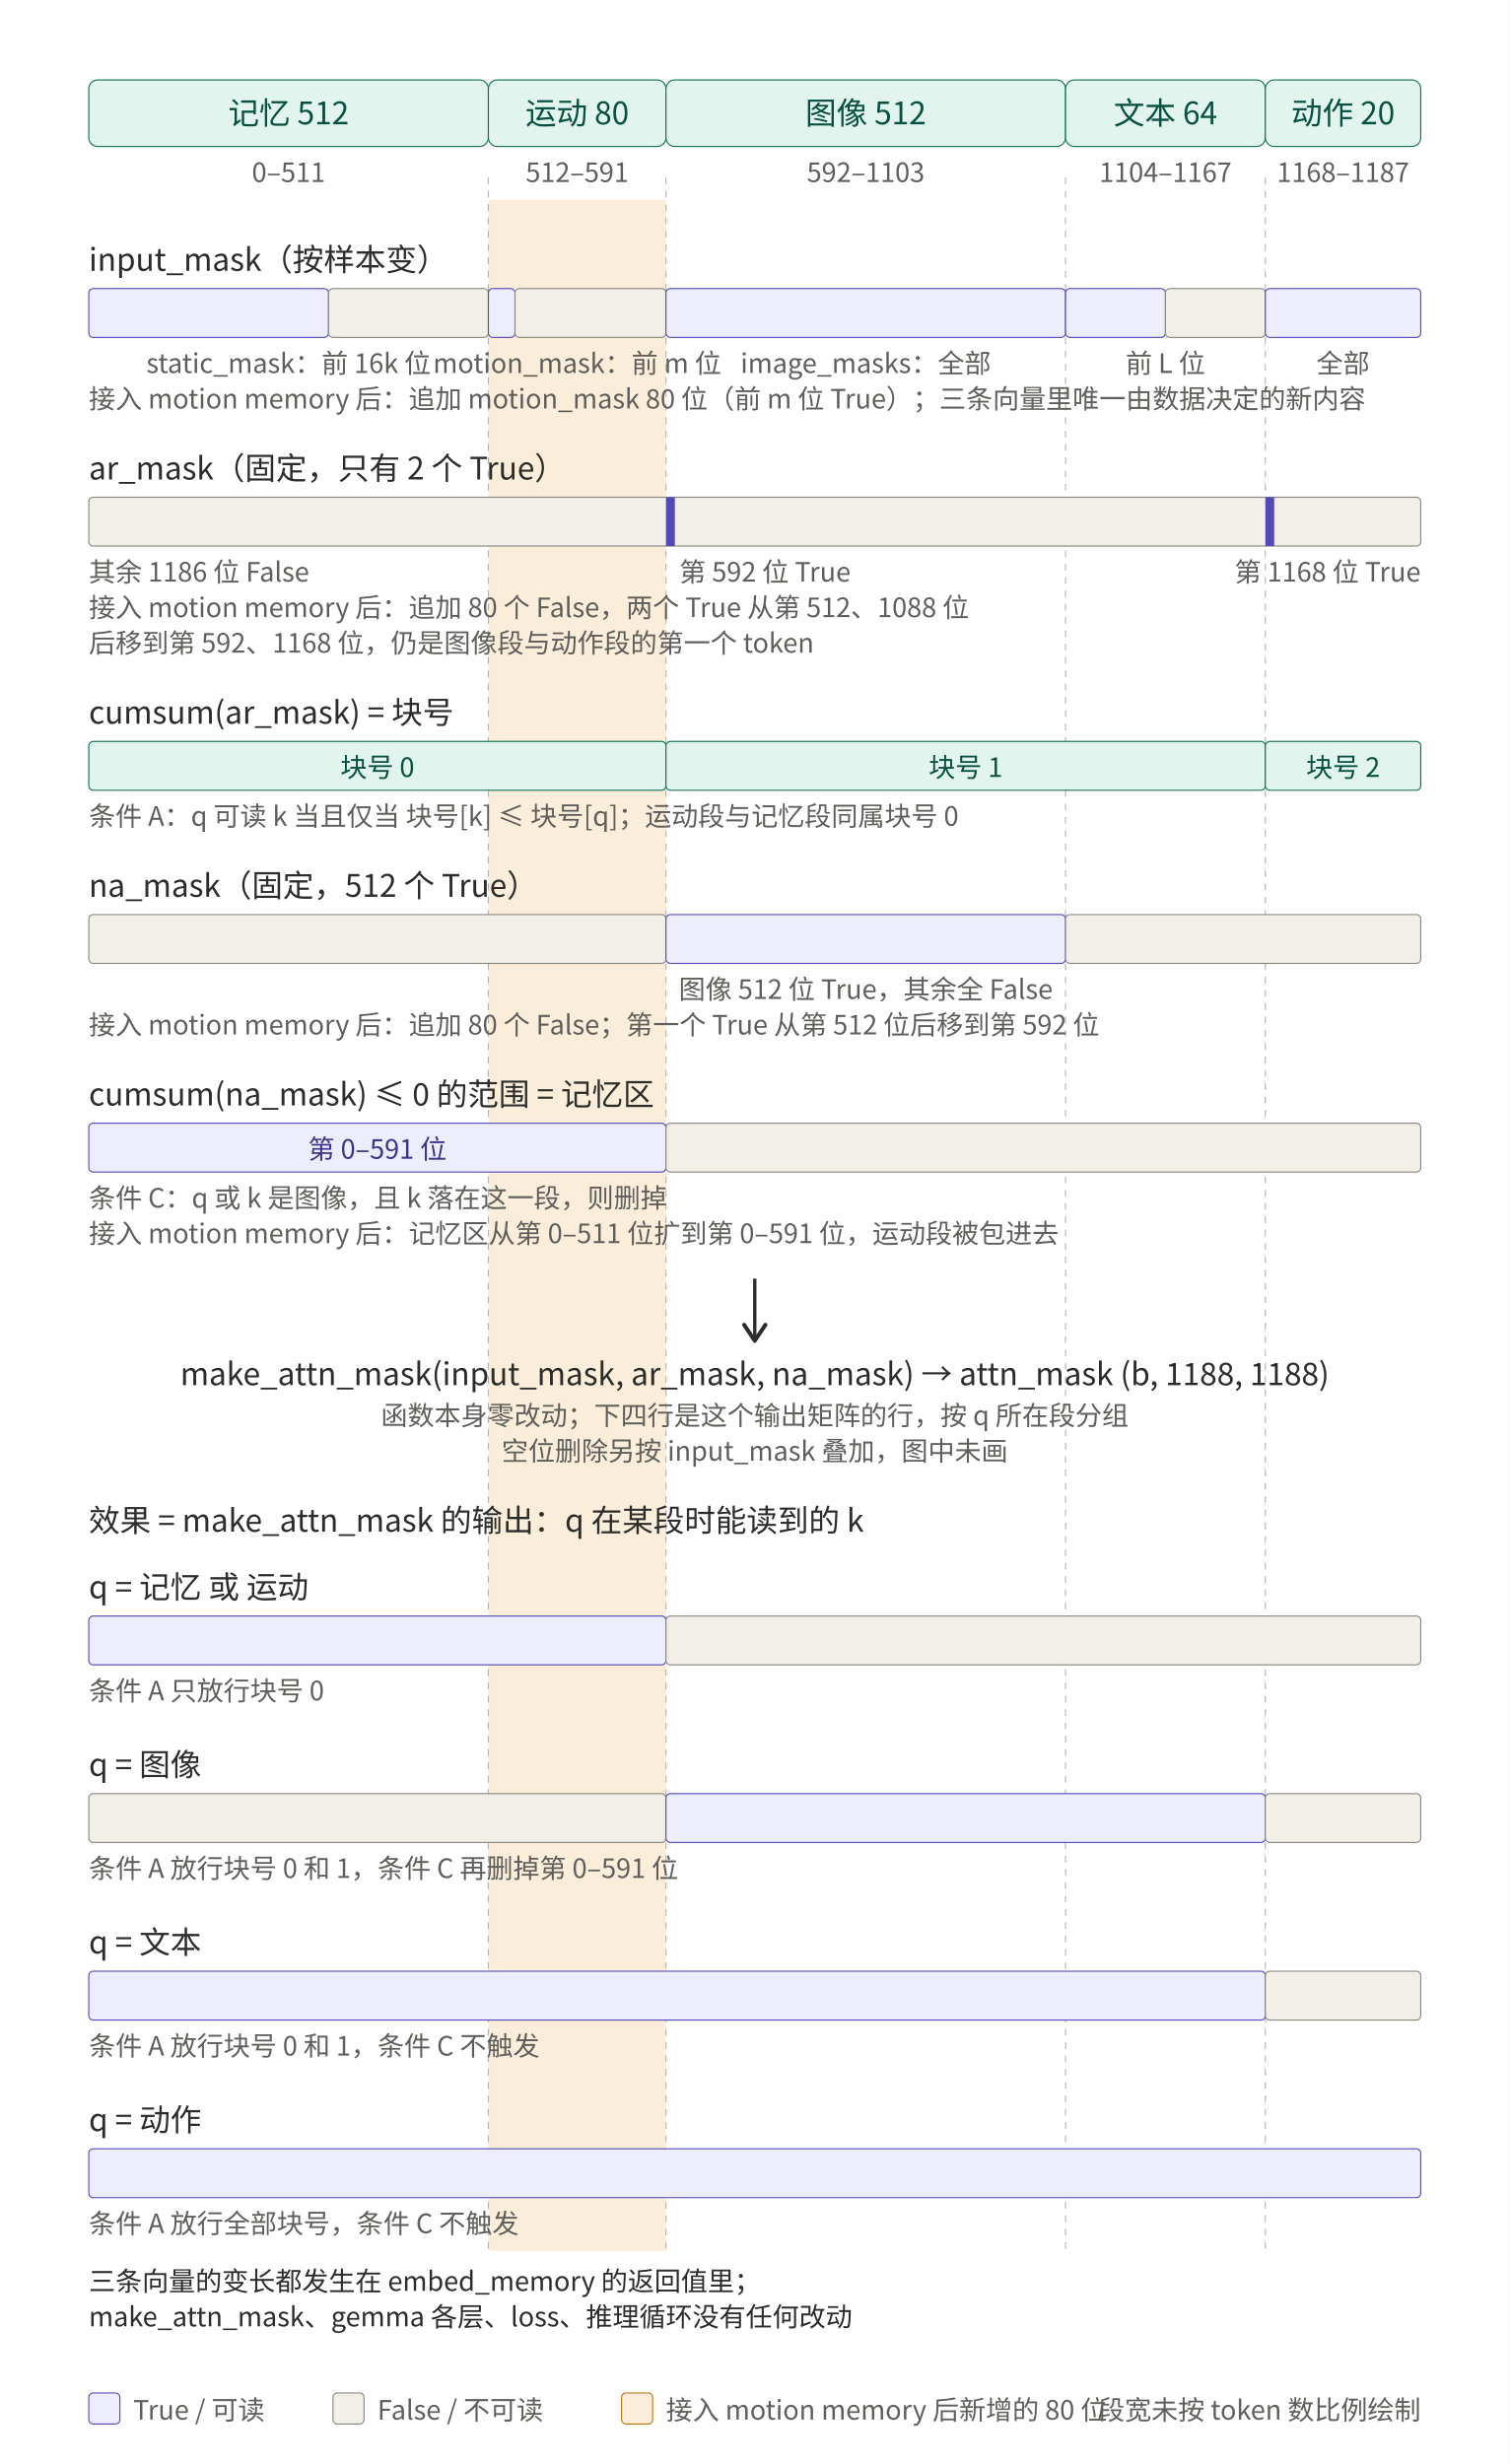
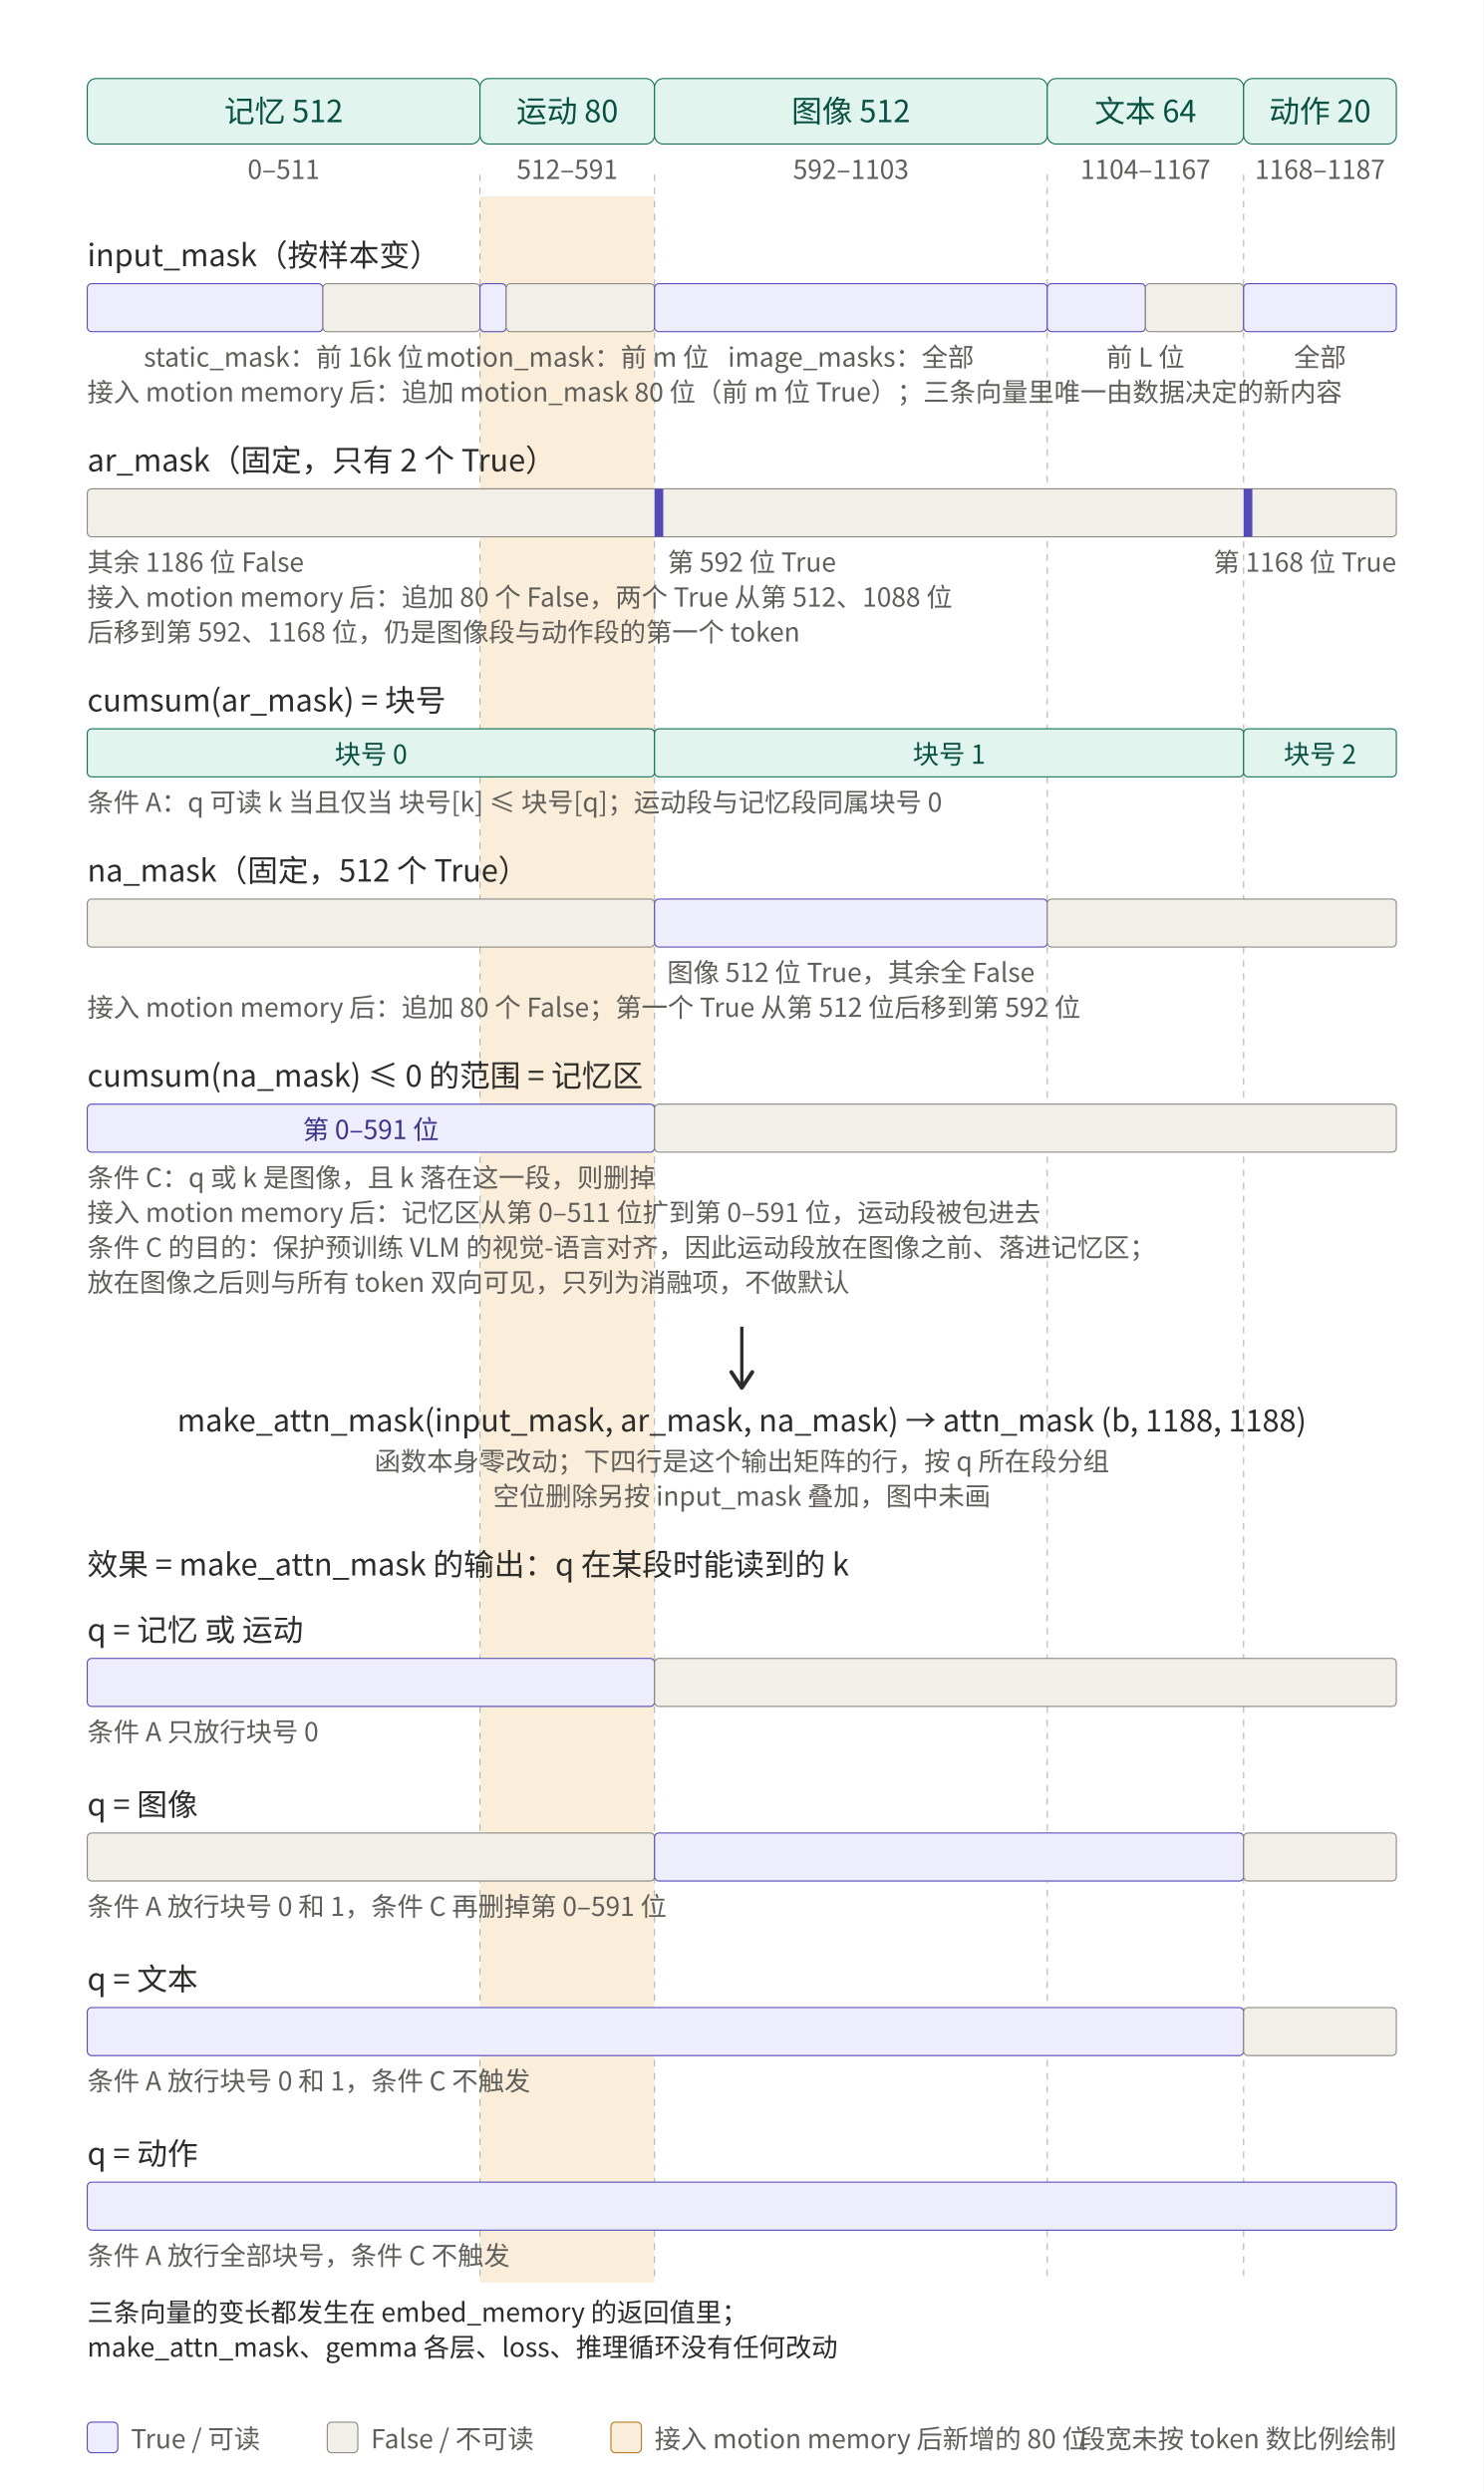
- <svg xmlns="http://www.w3.org/2000/svg" width="680" height="1110" viewBox="0 0 680 1110" role="img" font-family="system-ui, -apple-system, 'Segoe UI', 'Noto Sans CJK SC', 'PingFang SC', 'Microsoft YaHei', sans-serif">
+ <svg xmlns="http://www.w3.org/2000/svg" width="680" height="1142" viewBox="0 0 680 1142" role="img" font-family="system-ui, -apple-system, 'Segoe UI', 'Noto Sans CJK SC', 'PingFang SC', 'Microsoft YaHei', sans-serif">
  <defs>
    <marker id="arrow" viewBox="0 0 10 10" refX="8" refY="5" markerWidth="8" markerHeight="8" orient="auto">
      <path d="M2 1L8 5L2 9" fill="none" stroke="#2C2C2A" stroke-width="1.5" stroke-linecap="round" stroke-linejoin="round" />
    </marker>
  </defs>
-   <rect x="0" y="0" width="680" height="1110" fill="#FFFFFF" />
-   <rect x="220" y="90" width="80" height="924" fill="#FAEEDA" />
+   <rect x="0" y="0" width="680" height="1142" fill="#FFFFFF" />
+   <rect x="220" y="90" width="80" height="956" fill="#FAEEDA" />
  <g stroke="#B4B2A9" stroke-width="0.5" stroke-dasharray="3 3">
-     <line x1="220" y1="80" x2="220" y2="1014" />
-     <line x1="300" y1="80" x2="300" y2="1014" />
-     <line x1="480" y1="80" x2="480" y2="1014" />
-     <line x1="570" y1="80" x2="570" y2="1014" />
+     <line x1="220" y1="80" x2="220" y2="1046" />
+     <line x1="300" y1="80" x2="300" y2="1046" />
+     <line x1="480" y1="80" x2="480" y2="1046" />
+     <line x1="570" y1="80" x2="570" y2="1046" />
  </g>
  <g fill="#E1F5EE" stroke="#0F6E56" stroke-width="0.5">
    <rect x="40" y="36" width="180" height="30" rx="4" />
    <rect x="220" y="36" width="80" height="30" rx="4" />
    <rect x="300" y="36" width="180" height="30" rx="4" />
    <rect x="480" y="36" width="90" height="30" rx="4" />
    <rect x="570" y="36" width="70" height="30" rx="4" />
  </g>
  <g font-size="14" font-weight="500" fill="#085041" text-anchor="middle">
    <text x="130" y="56">记忆 512</text>
    <text x="260" y="56">运动 80</text>
    <text x="390" y="56">图像 512</text>
    <text x="525" y="56">文本 64</text>
    <text x="605" y="56">动作 20</text>
  </g>
  <g font-size="12" fill="#5F5E5A" text-anchor="middle">
    <text x="130" y="82">0–511</text>
    <text x="260" y="82">512–591</text>
    <text x="390" y="82">592–1103</text>
    <text x="525" y="82">1104–1167</text>
    <text x="605" y="82">1168–1187</text>
  </g>
  <text x="40" y="122" font-size="14" font-weight="500" fill="#2C2C2A">input_mask（按样本变）</text>
  <g stroke-width="0.5">
    <rect x="40" y="130" width="108" height="22" rx="2" fill="#EEEDFE" stroke="#534AB7" />
    <rect x="148" y="130" width="72" height="22" rx="2" fill="#F1EFE8" stroke="#888780" />
    <rect x="220" y="130" width="12" height="22" rx="2" fill="#EEEDFE" stroke="#534AB7" />
    <rect x="232" y="130" width="68" height="22" rx="2" fill="#F1EFE8" stroke="#888780" />
    <rect x="300" y="130" width="180" height="22" rx="2" fill="#EEEDFE" stroke="#534AB7" />
    <rect x="480" y="130" width="45" height="22" rx="2" fill="#EEEDFE" stroke="#534AB7" />
    <rect x="525" y="130" width="45" height="22" rx="2" fill="#F1EFE8" stroke="#888780" />
    <rect x="570" y="130" width="70" height="22" rx="2" fill="#EEEDFE" stroke="#534AB7" />
  </g>
  <g font-size="12" fill="#5F5E5A" text-anchor="middle">
    <text x="130" y="168">static_mask：前 16k 位</text>
    <text x="260" y="168">motion_mask：前 m 位</text>
    <text x="390" y="168">image_masks：全部</text>
    <text x="525" y="168">前 L 位</text>
    <text x="605" y="168">全部</text>
  </g>
  <text x="40" y="184" font-size="12" fill="#5F5E5A">接入 motion memory 后：追加 motion_mask 80 位（前 m 位 True）；三条向量里唯一由数据决定的新内容</text>
  <text x="40" y="216" font-size="14" font-weight="500" fill="#2C2C2A">ar_mask（固定，只有 2 个 True）</text>
  <rect x="40" y="224" width="600" height="22" rx="2" fill="#F1EFE8" stroke="#888780" stroke-width="0.5" />
  <rect x="300" y="224" width="4" height="22" fill="#534AB7" />
  <rect x="570" y="224" width="4" height="22" fill="#534AB7" />
  <g font-size="12" fill="#5F5E5A">
    <text x="40" y="262">其余 1186 位 False</text>
    <text x="306" y="262">第 592 位 True</text>
    <text x="640" y="262" text-anchor="end">第 1168 位 True</text>
    <text x="40" y="278">接入 motion memory 后：追加 80 个 False，两个 True 从第 512、1088 位</text>
    <text x="40" y="294">后移到第 592、1168 位，仍是图像段与动作段的第一个 token</text>
  </g>
  <text x="40" y="326" font-size="14" font-weight="500" fill="#2C2C2A">cumsum(ar_mask) = 块号</text>
  <g fill="#E1F5EE" stroke="#0F6E56" stroke-width="0.5">
    <rect x="40" y="334" width="260" height="22" rx="2" />
    <rect x="300" y="334" width="270" height="22" rx="2" />
    <rect x="570" y="334" width="70" height="22" rx="2" />
  </g>
  <g font-size="12" fill="#085041" text-anchor="middle">
    <text x="170" y="350">块号 0</text>
    <text x="435" y="350">块号 1</text>
    <text x="605" y="350">块号 2</text>
  </g>
  <text x="40" y="372" font-size="12" fill="#5F5E5A">条件 A：q 可读 k 当且仅当 块号[k] ≤ 块号[q]；运动段与记忆段同属块号 0</text>
  <text x="40" y="404" font-size="14" font-weight="500" fill="#2C2C2A">na_mask（固定，512 个 True）</text>
  <g stroke-width="0.5">
    <rect x="40" y="412" width="260" height="22" rx="2" fill="#F1EFE8" stroke="#888780" />
    <rect x="300" y="412" width="180" height="22" rx="2" fill="#EEEDFE" stroke="#534AB7" />
    <rect x="480" y="412" width="160" height="22" rx="2" fill="#F1EFE8" stroke="#888780" />
  </g>
  <text x="390" y="450" font-size="12" fill="#5F5E5A" text-anchor="middle">图像 512 位 True，其余全 False</text>
  <text x="40" y="466" font-size="12" fill="#5F5E5A">接入 motion memory 后：追加 80 个 False；第一个 True 从第 512 位后移到第 592 位</text>
  <text x="40" y="498" font-size="14" font-weight="500" fill="#2C2C2A">cumsum(na_mask) ≤ 0 的范围 = 记忆区</text>
  <rect x="40" y="506" width="260" height="22" rx="2" fill="#EEEDFE" stroke="#534AB7" stroke-width="0.5" />
  <text x="170" y="522" font-size="12" fill="#3C3489" text-anchor="middle">第 0–591 位</text>
  <rect x="300" y="506" width="340" height="22" rx="2" fill="#F1EFE8" stroke="#888780" stroke-width="0.5" />
  <text x="40" y="544" font-size="12" fill="#5F5E5A">条件 C：q 或 k 是图像，且 k 落在这一段，则删掉</text>
  <text x="40" y="560" font-size="12" fill="#5F5E5A">接入 motion memory 后：记忆区从第 0–511 位扩到第 0–591 位，运动段被包进去</text>
-   <line x1="340" y1="576" x2="340" y2="604" stroke="#2C2C2A" stroke-width="1.5" marker-end="url(#arrow)" />
-   <text x="340" y="624" font-size="14" font-weight="500" fill="#2C2C2A" text-anchor="middle">make_attn_mask(input_mask, ar_mask, na_mask) → attn_mask (b, 1188, 1188)</text>
-   <text x="340" y="642" font-size="12" fill="#5F5E5A" text-anchor="middle">函数本身零改动；下四行是这个输出矩阵的行，按 q 所在段分组</text>
-   <text x="340" y="658" font-size="12" fill="#5F5E5A" text-anchor="middle">空位删除另按 input_mask 叠加，图中未画</text>
-   <text x="40" y="690" font-size="14" font-weight="500" fill="#2C2C2A">效果 = make_attn_mask 的输出：q 在某段时能读到的 k</text>
-   <text x="40" y="720" font-size="14" font-weight="500" fill="#2C2C2A">q = 记忆 或 运动</text>
-   <rect x="40" y="728" width="260" height="22" rx="2" fill="#EEEDFE" stroke="#534AB7" stroke-width="0.5" />
-   <rect x="300" y="728" width="340" height="22" rx="2" fill="#F1EFE8" stroke="#888780" stroke-width="0.5" />
-   <text x="40" y="766" font-size="12" fill="#5F5E5A">条件 A 只放行块号 0</text>
-   <text x="40" y="800" font-size="14" font-weight="500" fill="#2C2C2A">q = 图像</text>
-   <rect x="40" y="808" width="260" height="22" rx="2" fill="#F1EFE8" stroke="#888780" stroke-width="0.5" />
-   <rect x="300" y="808" width="270" height="22" rx="2" fill="#EEEDFE" stroke="#534AB7" stroke-width="0.5" />
-   <rect x="570" y="808" width="70" height="22" rx="2" fill="#F1EFE8" stroke="#888780" stroke-width="0.5" />
-   <text x="40" y="846" font-size="12" fill="#5F5E5A">条件 A 放行块号 0 和 1，条件 C 再删掉第 0–591 位</text>
-   <text x="40" y="880" font-size="14" font-weight="500" fill="#2C2C2A">q = 文本</text>
-   <rect x="40" y="888" width="530" height="22" rx="2" fill="#EEEDFE" stroke="#534AB7" stroke-width="0.5" />
-   <rect x="570" y="888" width="70" height="22" rx="2" fill="#F1EFE8" stroke="#888780" stroke-width="0.5" />
-   <text x="40" y="926" font-size="12" fill="#5F5E5A">条件 A 放行块号 0 和 1，条件 C 不触发</text>
-   <text x="40" y="960" font-size="14" font-weight="500" fill="#2C2C2A">q = 动作</text>
-   <rect x="40" y="968" width="600" height="22" rx="2" fill="#EEEDFE" stroke="#534AB7" stroke-width="0.5" />
-   <text x="40" y="1006" font-size="12" fill="#5F5E5A">条件 A 放行全部块号，条件 C 不触发</text>
-   <text x="40" y="1032" font-size="12" fill="#2C2C2A">三条向量的变长都发生在 embed_memory 的返回值里；</text>
-   <text x="40" y="1048" font-size="12" fill="#2C2C2A">make_attn_mask、gemma 各层、loss、推理循环没有任何改动</text>
-   <rect x="40" y="1078" width="14" height="14" rx="2" fill="#EEEDFE" stroke="#534AB7" stroke-width="0.5" />
-   <text x="60" y="1090" font-size="12" fill="#5F5E5A">True / 可读</text>
-   <rect x="150" y="1078" width="14" height="14" rx="2" fill="#F1EFE8" stroke="#888780" stroke-width="0.5" />
-   <text x="170" y="1090" font-size="12" fill="#5F5E5A">False / 不可读</text>
-   <rect x="280" y="1078" width="14" height="14" rx="2" fill="#FAEEDA" stroke="#BA7517" stroke-width="0.5" />
-   <text x="300" y="1090" font-size="12" fill="#5F5E5A">接入 motion memory 后新增的 80 位</text>
-   <text x="640" y="1090" font-size="12" fill="#5F5E5A" text-anchor="end">段宽未按 token 数比例绘制</text>
+   <text x="40" y="576" font-size="12" fill="#5F5E5A">条件 C 的目的：保护预训练 VLM 的视觉-语言对齐，因此运动段放在图像之前、落进记忆区；</text>
+   <text x="40" y="592" font-size="12" fill="#5F5E5A">放在图像之后则与所有 token 双向可见，只列为消融项，不做默认</text>
+   <line x1="340" y1="608" x2="340" y2="636" stroke="#2C2C2A" stroke-width="1.5" marker-end="url(#arrow)" />
+   <text x="340" y="656" font-size="14" font-weight="500" fill="#2C2C2A" text-anchor="middle">make_attn_mask(input_mask, ar_mask, na_mask) → attn_mask (b, 1188, 1188)</text>
+   <text x="340" y="674" font-size="12" fill="#5F5E5A" text-anchor="middle">函数本身零改动；下四行是这个输出矩阵的行，按 q 所在段分组</text>
+   <text x="340" y="690" font-size="12" fill="#5F5E5A" text-anchor="middle">空位删除另按 input_mask 叠加，图中未画</text>
+   <text x="40" y="722" font-size="14" font-weight="500" fill="#2C2C2A">效果 = make_attn_mask 的输出：q 在某段时能读到的 k</text>
+   <text x="40" y="752" font-size="14" font-weight="500" fill="#2C2C2A">q = 记忆 或 运动</text>
+   <rect x="40" y="760" width="260" height="22" rx="2" fill="#EEEDFE" stroke="#534AB7" stroke-width="0.5" />
+   <rect x="300" y="760" width="340" height="22" rx="2" fill="#F1EFE8" stroke="#888780" stroke-width="0.5" />
+   <text x="40" y="798" font-size="12" fill="#5F5E5A">条件 A 只放行块号 0</text>
+   <text x="40" y="832" font-size="14" font-weight="500" fill="#2C2C2A">q = 图像</text>
+   <rect x="40" y="840" width="260" height="22" rx="2" fill="#F1EFE8" stroke="#888780" stroke-width="0.5" />
+   <rect x="300" y="840" width="270" height="22" rx="2" fill="#EEEDFE" stroke="#534AB7" stroke-width="0.5" />
+   <rect x="570" y="840" width="70" height="22" rx="2" fill="#F1EFE8" stroke="#888780" stroke-width="0.5" />
+   <text x="40" y="878" font-size="12" fill="#5F5E5A">条件 A 放行块号 0 和 1，条件 C 再删掉第 0–591 位</text>
+   <text x="40" y="912" font-size="14" font-weight="500" fill="#2C2C2A">q = 文本</text>
+   <rect x="40" y="920" width="530" height="22" rx="2" fill="#EEEDFE" stroke="#534AB7" stroke-width="0.5" />
+   <rect x="570" y="920" width="70" height="22" rx="2" fill="#F1EFE8" stroke="#888780" stroke-width="0.5" />
+   <text x="40" y="958" font-size="12" fill="#5F5E5A">条件 A 放行块号 0 和 1，条件 C 不触发</text>
+   <text x="40" y="992" font-size="14" font-weight="500" fill="#2C2C2A">q = 动作</text>
+   <rect x="40" y="1000" width="600" height="22" rx="2" fill="#EEEDFE" stroke="#534AB7" stroke-width="0.5" />
+   <text x="40" y="1038" font-size="12" fill="#5F5E5A">条件 A 放行全部块号，条件 C 不触发</text>
+   <text x="40" y="1064" font-size="12" fill="#2C2C2A">三条向量的变长都发生在 embed_memory 的返回值里；</text>
+   <text x="40" y="1080" font-size="12" fill="#2C2C2A">make_attn_mask、gemma 各层、loss、推理循环没有任何改动</text>
+   <rect x="40" y="1110" width="14" height="14" rx="2" fill="#EEEDFE" stroke="#534AB7" stroke-width="0.5" />
+   <text x="60" y="1122" font-size="12" fill="#5F5E5A">True / 可读</text>
+   <rect x="150" y="1110" width="14" height="14" rx="2" fill="#F1EFE8" stroke="#888780" stroke-width="0.5" />
+   <text x="170" y="1122" font-size="12" fill="#5F5E5A">False / 不可读</text>
+   <rect x="280" y="1110" width="14" height="14" rx="2" fill="#FAEEDA" stroke="#BA7517" stroke-width="0.5" />
+   <text x="300" y="1122" font-size="12" fill="#5F5E5A">接入 motion memory 后新增的 80 位</text>
+   <text x="640" y="1122" font-size="12" fill="#5F5E5A" text-anchor="end">段宽未按 token 数比例绘制</text>
</svg>
